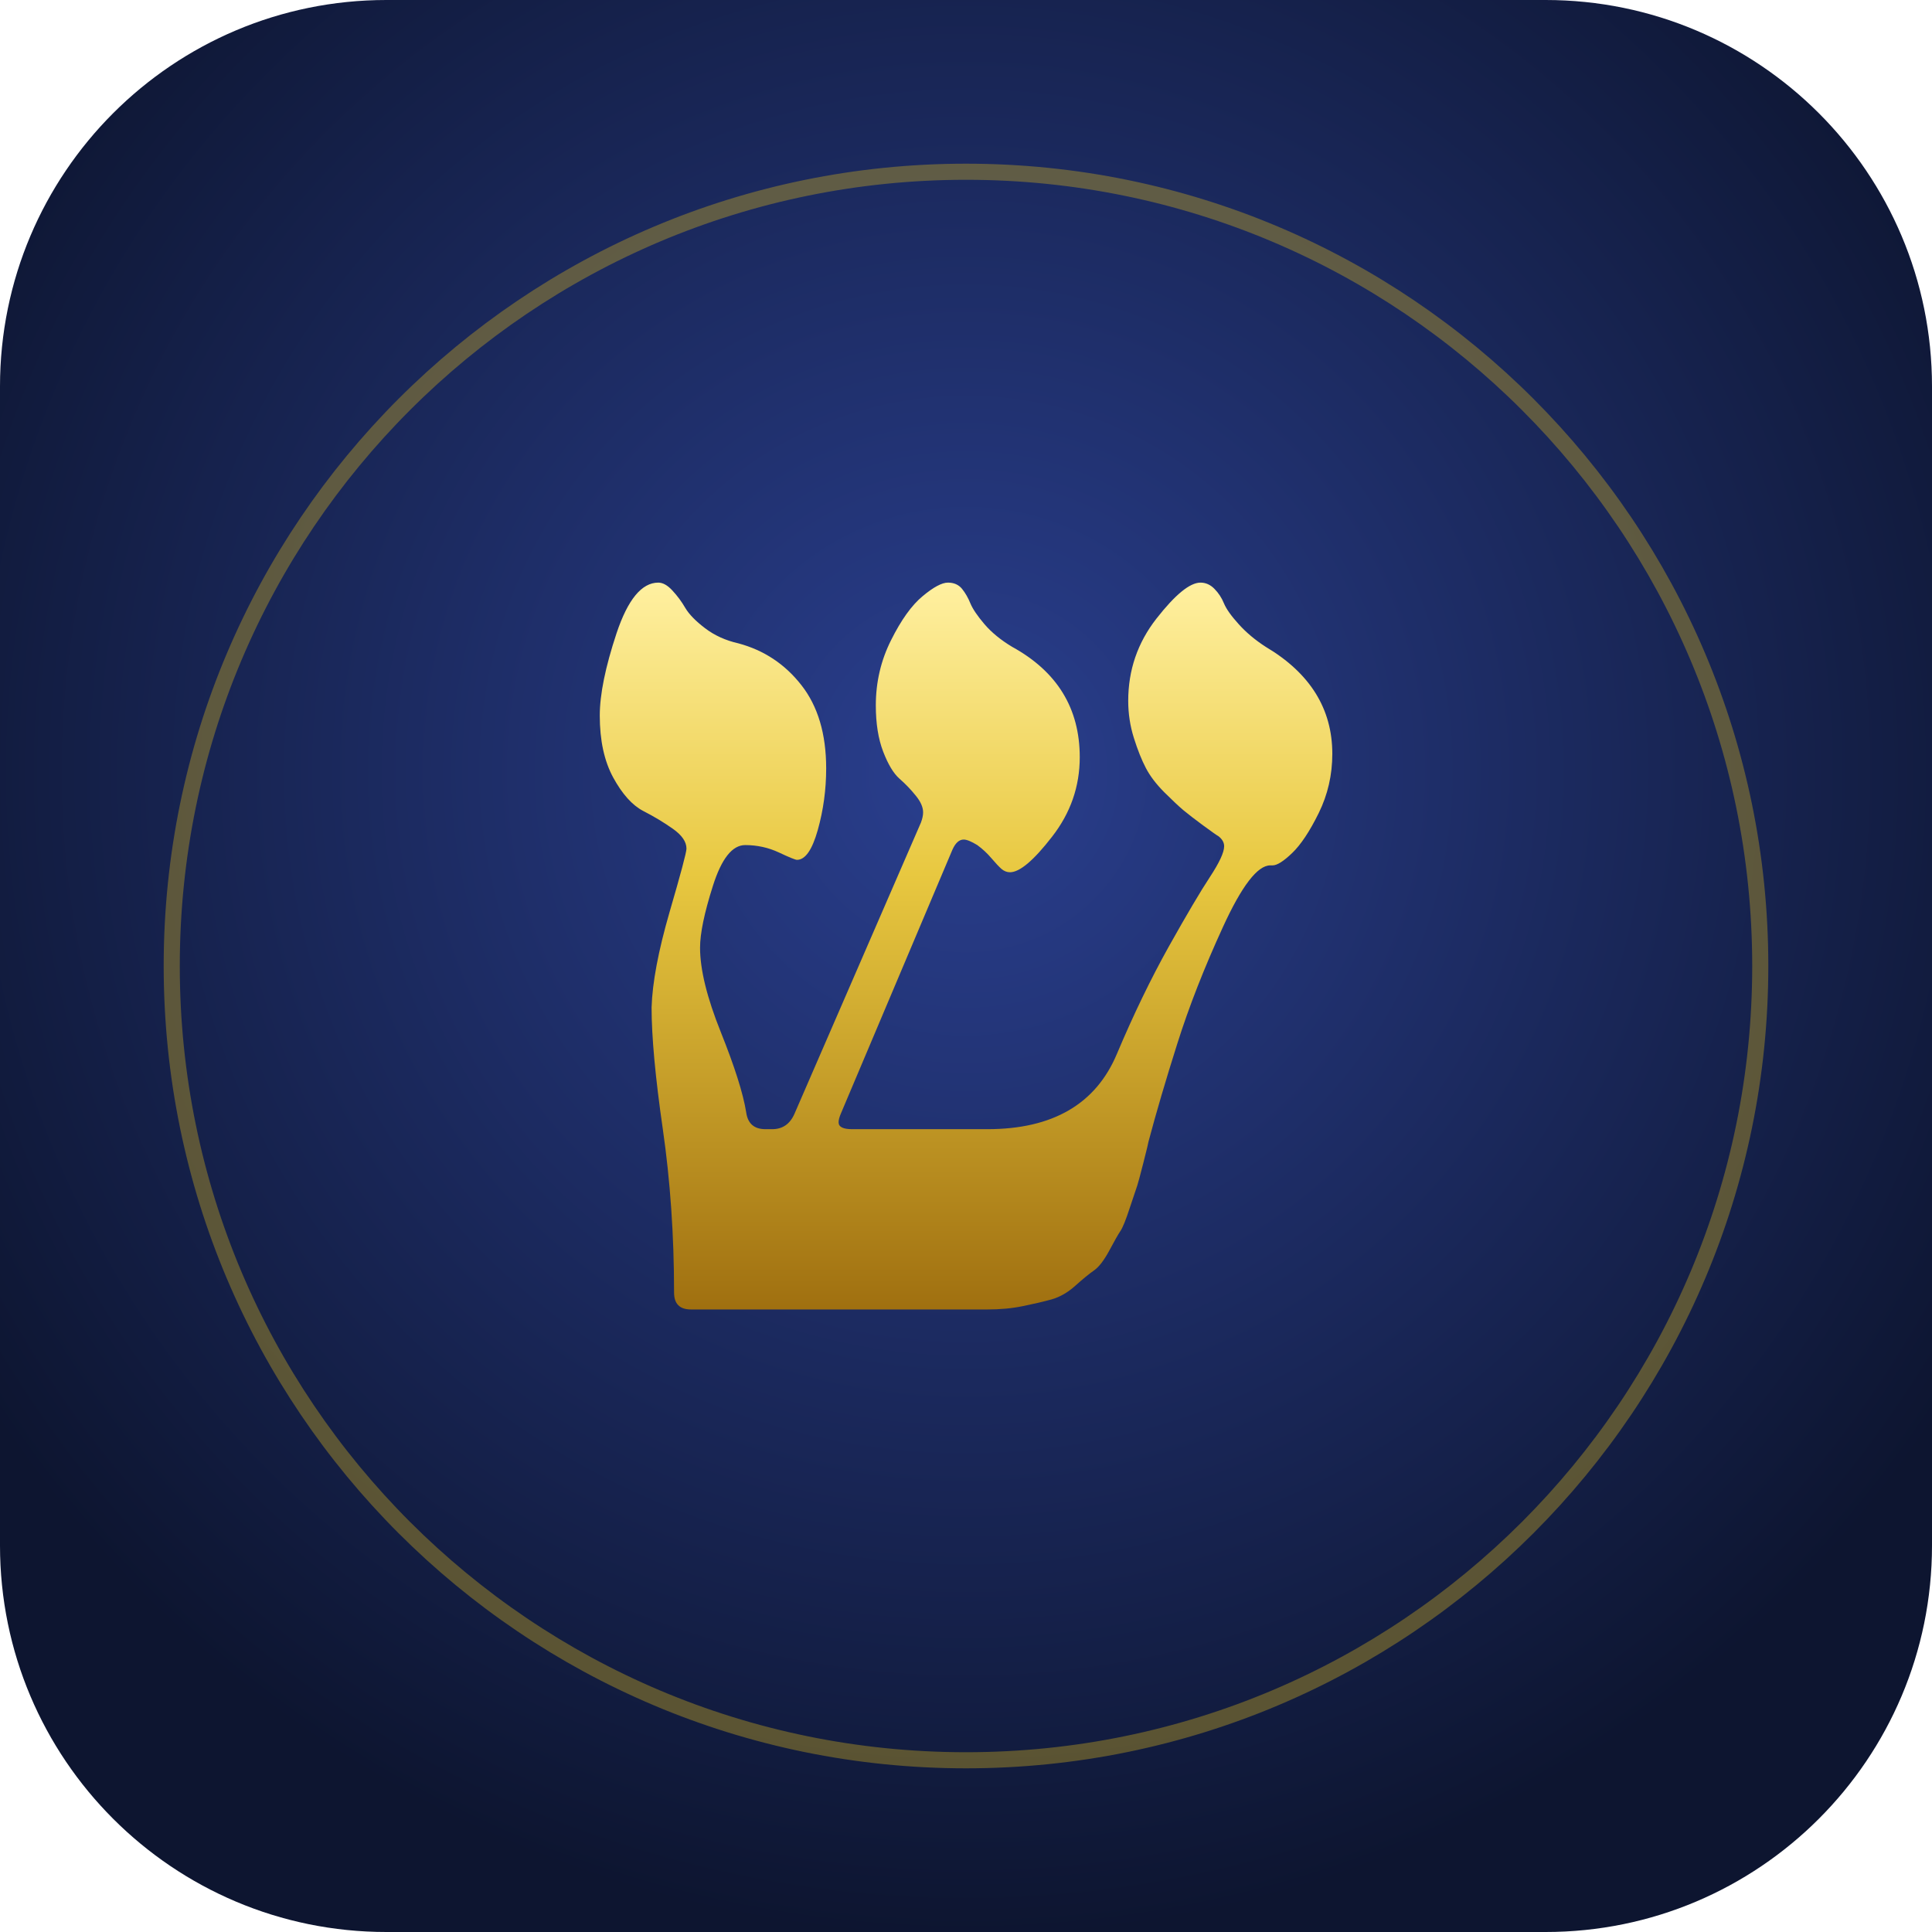
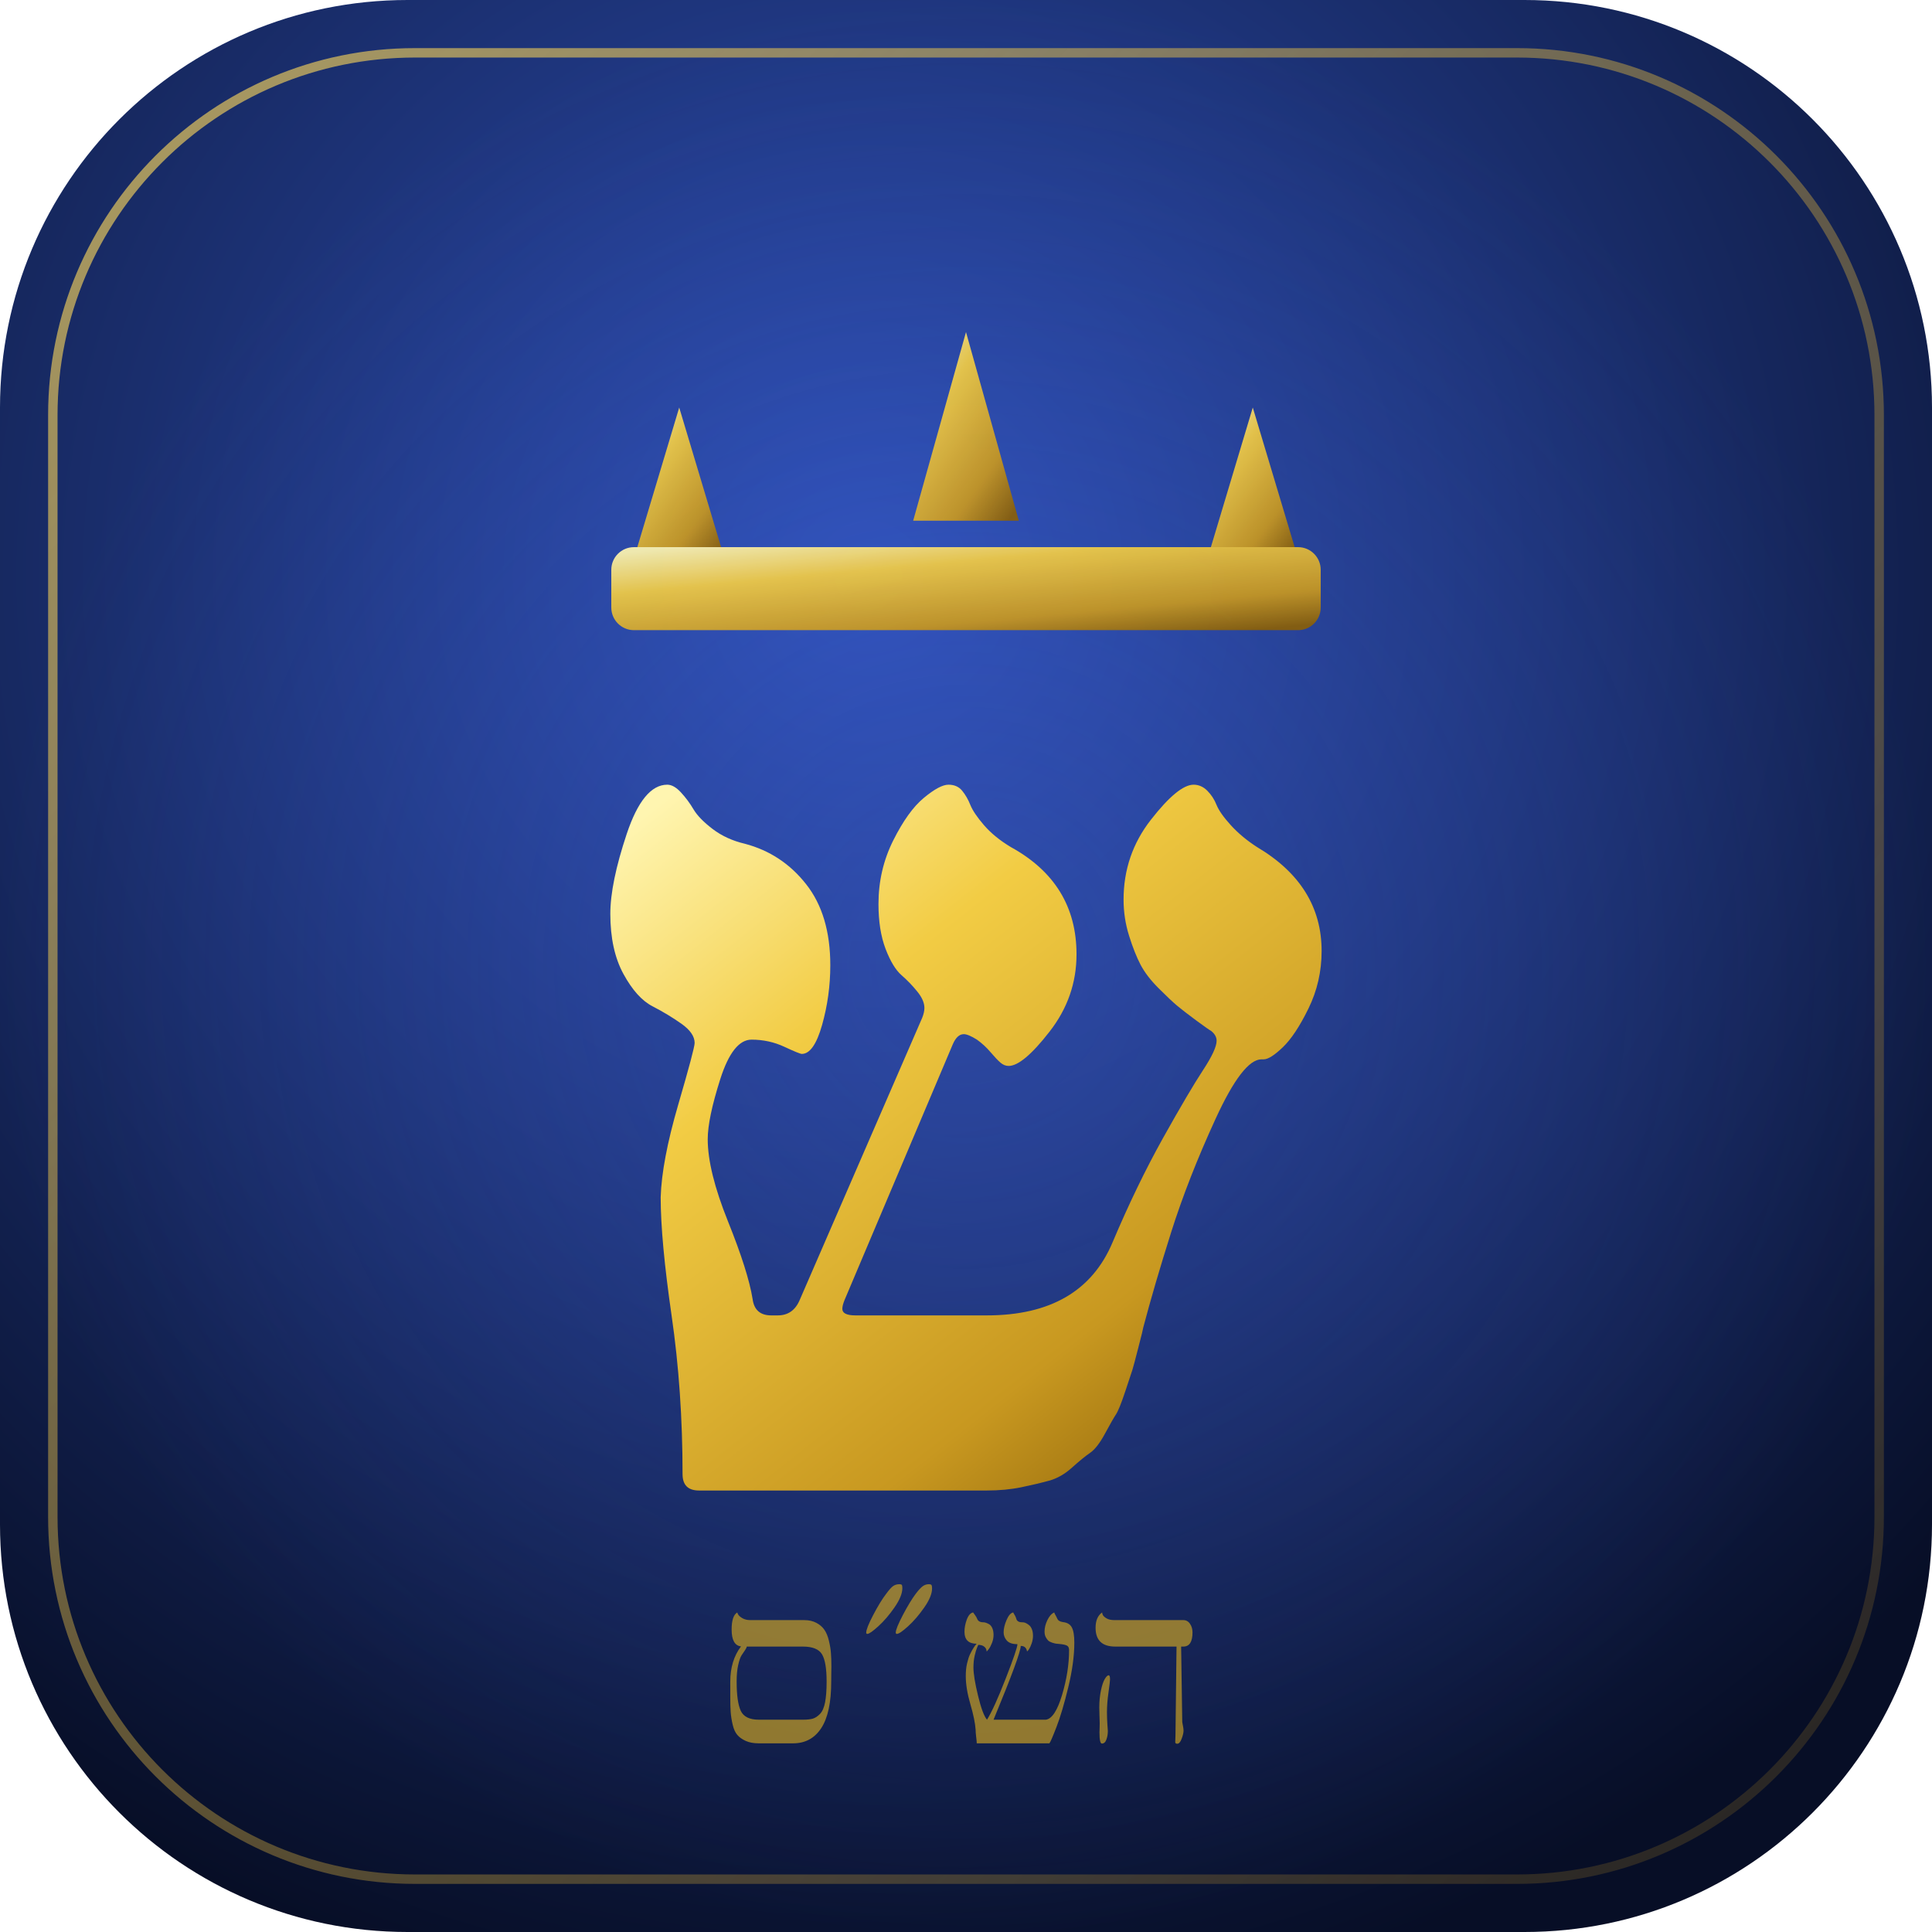
- <svg xmlns="http://www.w3.org/2000/svg" viewBox="0 0 180 180">
+ <svg xmlns="http://www.w3.org/2000/svg" viewBox="0 0 512 512">
  <defs>
-     <radialGradient id="bg" cx="50%" cy="40%" r="60%">
-       <stop offset="0%" stop-color="#2a3f8f" />
-       <stop offset="100%" stop-color="#0d1530" />
+     <radialGradient id="bg" cx="45%" cy="30%" r="75%">
+       <stop offset="0%" stop-color="#2e50b8" />
+       <stop offset="100%" stop-color="#070e26" />
    </radialGradient>
-     <linearGradient id="gold" x1="0%" y1="0%" x2="0%" y2="100%">
-       <stop offset="0%" stop-color="#fff0a0" />
-       <stop offset="40%" stop-color="#e8c840" />
-       <stop offset="100%" stop-color="#a07010" />
+     <radialGradient id="glow" cx="50%" cy="50%" r="50%">
+       <stop offset="0%" stop-color="#4060d0" stop-opacity="0.35" />
+       <stop offset="100%" stop-color="#4060d0" stop-opacity="0" />
+     </radialGradient>
+     <linearGradient id="gold" x1="10%" y1="0%" x2="90%" y2="100%">
+       <stop offset="0%" stop-color="#fff5b0" />
+       <stop offset="30%" stop-color="#f2cc44" />
+       <stop offset="75%" stop-color="#c89820" />
+       <stop offset="100%" stop-color="#8a6008" />
+     </linearGradient>
+     <linearGradient id="goldBorder" x1="0%" y1="0%" x2="100%" y2="100%">
+       <stop offset="0%" stop-color="#f0d060" stop-opacity="0.7" />
+       <stop offset="100%" stop-color="#a07820" stop-opacity="0.2" />
    </linearGradient>
  </defs>
-   <rect width="180" height="180" rx="36" fill="url(#bg)" />
-   <circle cx="90" cy="90" r="74" fill="none" stroke="#c8a820" stroke-width="1.5" opacity="0.4" />
-   <text x="90" y="122" text-anchor="middle" font-size="105" font-family="Frank Ruhl Libre, David, serif" font-weight="700" fill="url(#gold)">ש</text>
+   <rect width="512" height="512" rx="108" fill="url(#bg)" />
+   <rect width="512" height="512" rx="108" fill="url(#glow)" />
+   <rect x="14" y="14" width="484" height="484" rx="96" fill="none" stroke="url(#goldBorder)" stroke-width="2.5" />
+   <g fill="url(#gold)" opacity="0.92">
+     <polygon points="168,148 180,108 192,148" />
+     <polygon points="242,138 256,88 270,138" />
+     <polygon points="320,148 332,108 344,148" />
+     <rect x="162" y="145" width="188" height="22" rx="6" />
+   </g>
+   <text x="256" y="395" text-anchor="middle" font-size="290" font-family="Frank Ruhl Libre, David, serif" font-weight="700" fill="url(#gold)">ש</text>
+   <text x="256" y="462" text-anchor="middle" font-size="58" font-family="Frank Ruhl Libre, David, serif" font-weight="400" fill="#d4a820" opacity="0.65" letter-spacing="4">הש״ס</text>
</svg>
